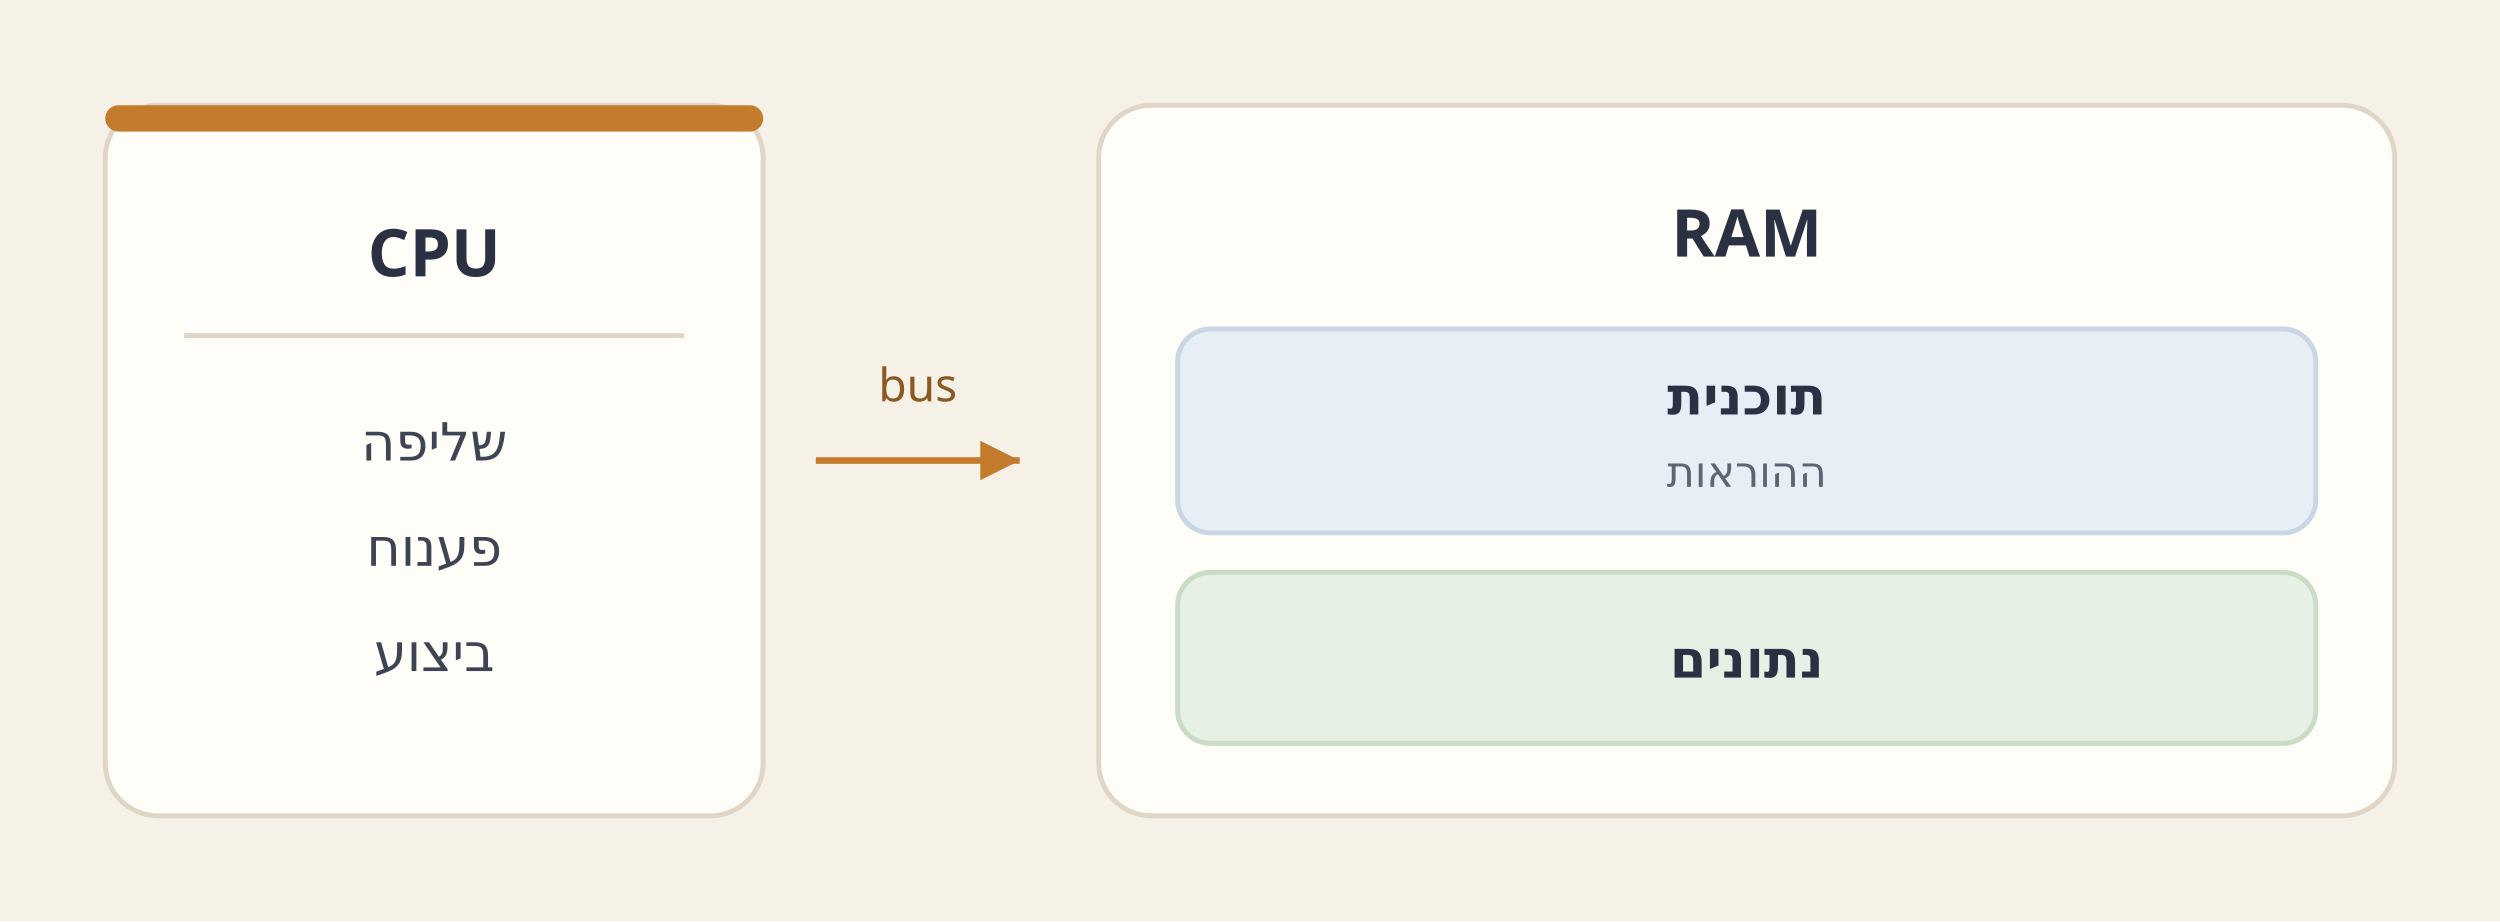
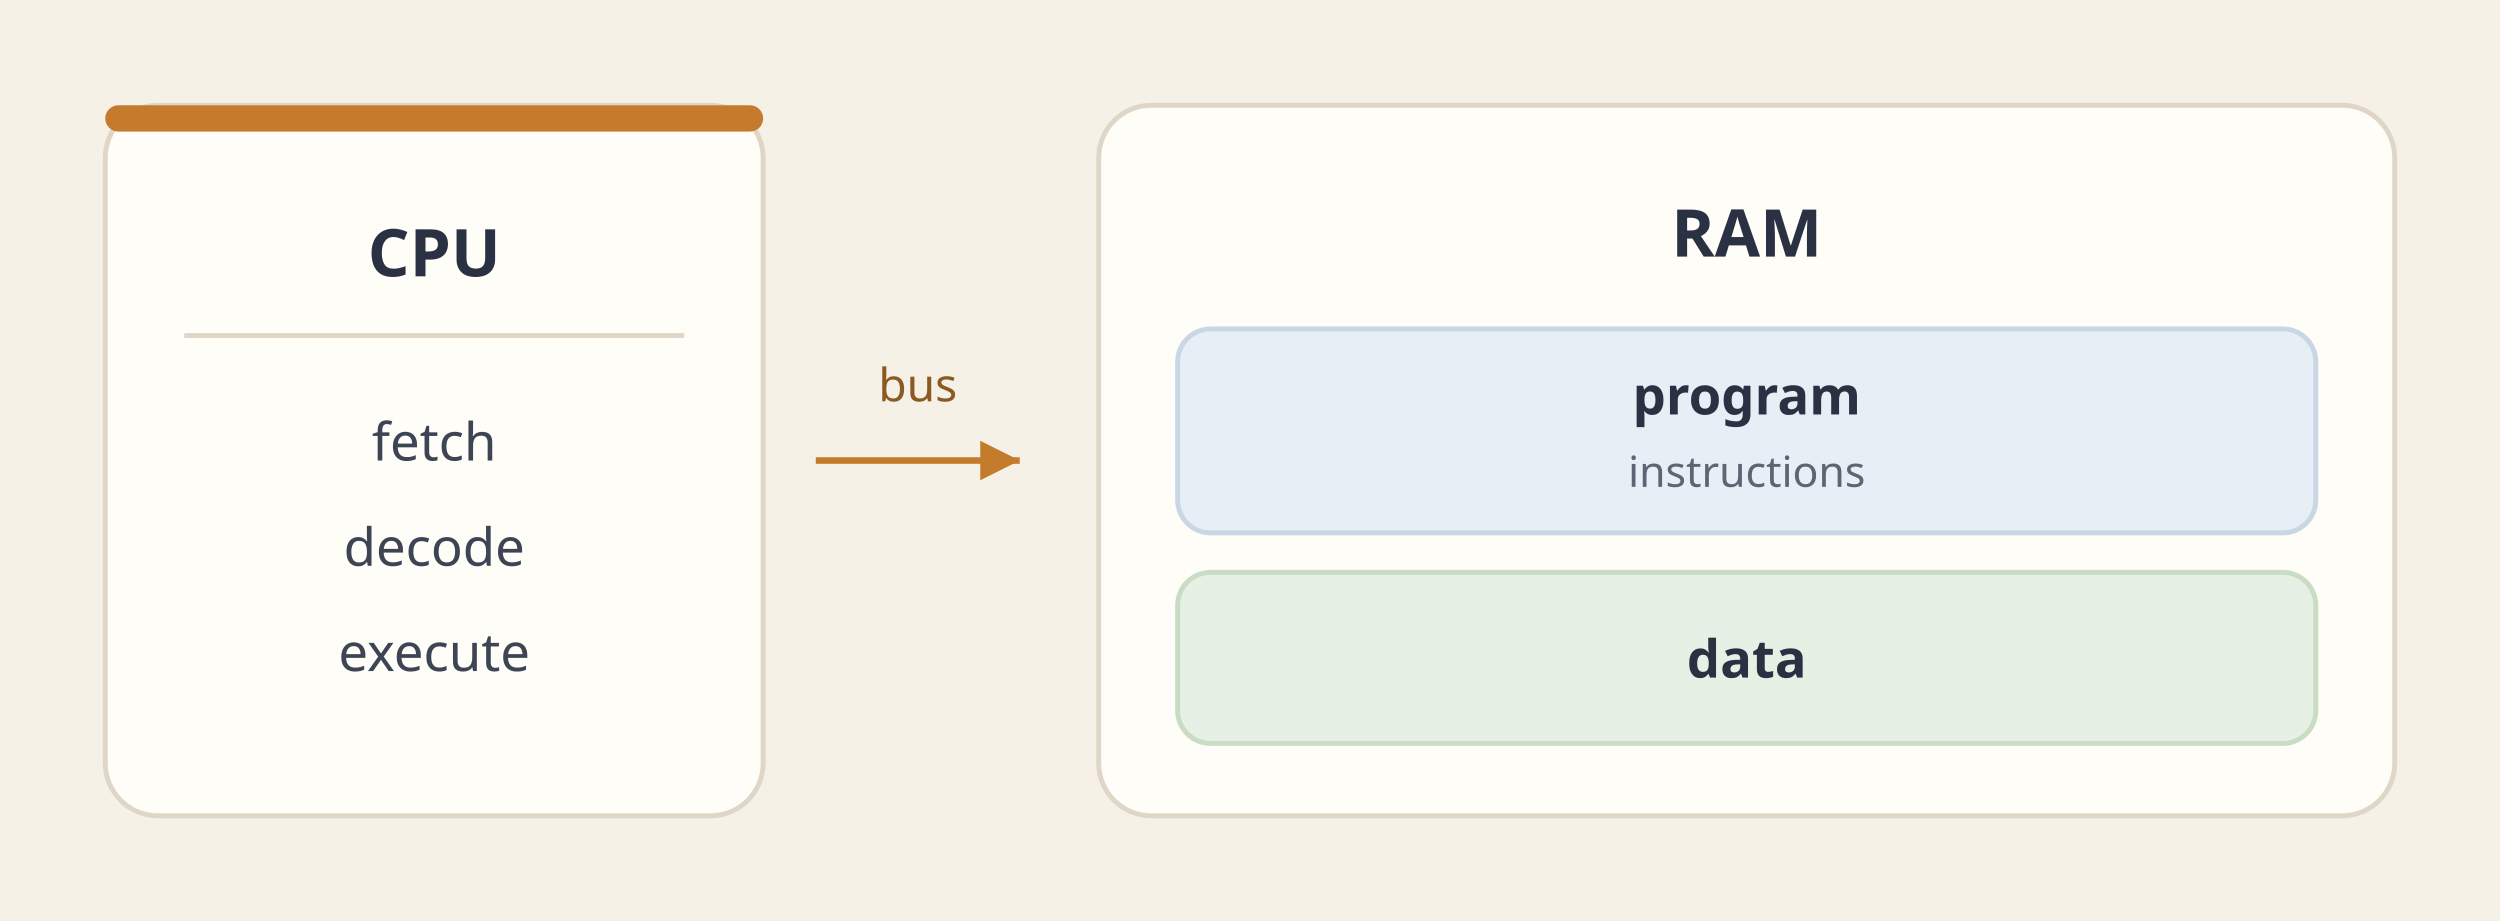
<svg xmlns="http://www.w3.org/2000/svg" viewBox="0 0 760 280" width="760" height="280">
  <rect width="760" height="280" fill="#f6f1e7" />
  <rect x="32" y="32" width="200" height="216" rx="16" fill="#fffdf8" stroke="#e0d6c8" stroke-width="1.5" />
  <rect x="32" y="32" width="200" height="8" rx="4" fill="#c47b2b" />
  <text x="132" y="84" text-anchor="middle" font-family="ui-sans-serif, system-ui, sans-serif" font-size="20" font-weight="650" fill="#2a3142">CPU</text>
  <line x1="56" y1="102" x2="208" y2="102" stroke="#e0d6c8" stroke-width="1.5" />
-   <text x="132" y="140" text-anchor="middle" font-family="ui-sans-serif, system-ui, sans-serif" font-size="16" fill="#3d4454" direction="rtl" unicode-bidi="embed">שליפה</text>
-   <text x="132" y="172" text-anchor="middle" font-family="ui-sans-serif, system-ui, sans-serif" font-size="16" fill="#3d4454" direction="rtl" unicode-bidi="embed">פענוח</text>
-   <text x="132" y="204" text-anchor="middle" font-family="ui-sans-serif, system-ui, sans-serif" font-size="16" fill="#3d4454" direction="rtl" unicode-bidi="embed">ביצוע</text>
+   <text x="132" y="140" text-anchor="middle" font-family="ui-sans-serif, system-ui, sans-serif" font-size="16" fill="#3d4454" direction="ltr">fetch</text>
+   <text x="132" y="172" text-anchor="middle" font-family="ui-sans-serif, system-ui, sans-serif" font-size="16" fill="#3d4454" direction="ltr">decode</text>
+   <text x="132" y="204" text-anchor="middle" font-family="ui-sans-serif, system-ui, sans-serif" font-size="16" fill="#3d4454" direction="ltr">execute</text>
  <line x1="248" y1="140" x2="310" y2="140" stroke="#c47b2b" stroke-width="2" />
  <polygon points="310,140 298,134 298,146" fill="#c47b2b" />
  <text x="279" y="122" text-anchor="middle" font-family="ui-sans-serif, system-ui, sans-serif" font-size="14" fill="#8a5a22">bus</text>
  <rect x="334" y="32" width="394" height="216" rx="16" fill="#fffdf8" stroke="#e0d6c8" stroke-width="1.5" />
  <text x="531" y="78" text-anchor="middle" font-family="ui-sans-serif, system-ui, sans-serif" font-size="20" font-weight="650" fill="#2a3142">RAM</text>
  <rect x="358" y="100" width="346" height="62" rx="10" fill="#e7eef6" stroke="#c9d7e4" stroke-width="1.5" />
-   <text x="531" y="126" text-anchor="middle" font-family="ui-sans-serif, system-ui, sans-serif" font-size="16" font-weight="650" fill="#2a3142" direction="rtl" unicode-bidi="embed">תוכנית</text>
-   <text x="531" y="148" text-anchor="middle" font-family="ui-sans-serif, system-ui, sans-serif" font-size="13" fill="#5c6574" direction="rtl" unicode-bidi="embed">ההוראות</text>
+   <text x="531" y="126" text-anchor="middle" font-family="ui-sans-serif, system-ui, sans-serif" font-size="16" font-weight="650" fill="#2a3142" direction="ltr">program</text>
+   <text x="531" y="148" text-anchor="middle" font-family="ui-sans-serif, system-ui, sans-serif" font-size="13" fill="#5c6574" direction="ltr">instructions</text>
  <rect x="358" y="174" width="346" height="52" rx="10" fill="#e7f0e4" stroke="#c9dcc4" stroke-width="1.5" />
-   <text x="531" y="206" text-anchor="middle" font-family="ui-sans-serif, system-ui, sans-serif" font-size="16" font-weight="650" fill="#2a3142" direction="rtl" unicode-bidi="embed">נתונים</text>
+   <text x="531" y="206" text-anchor="middle" font-family="ui-sans-serif, system-ui, sans-serif" font-size="16" font-weight="650" fill="#2a3142" direction="ltr">data</text>
</svg>
